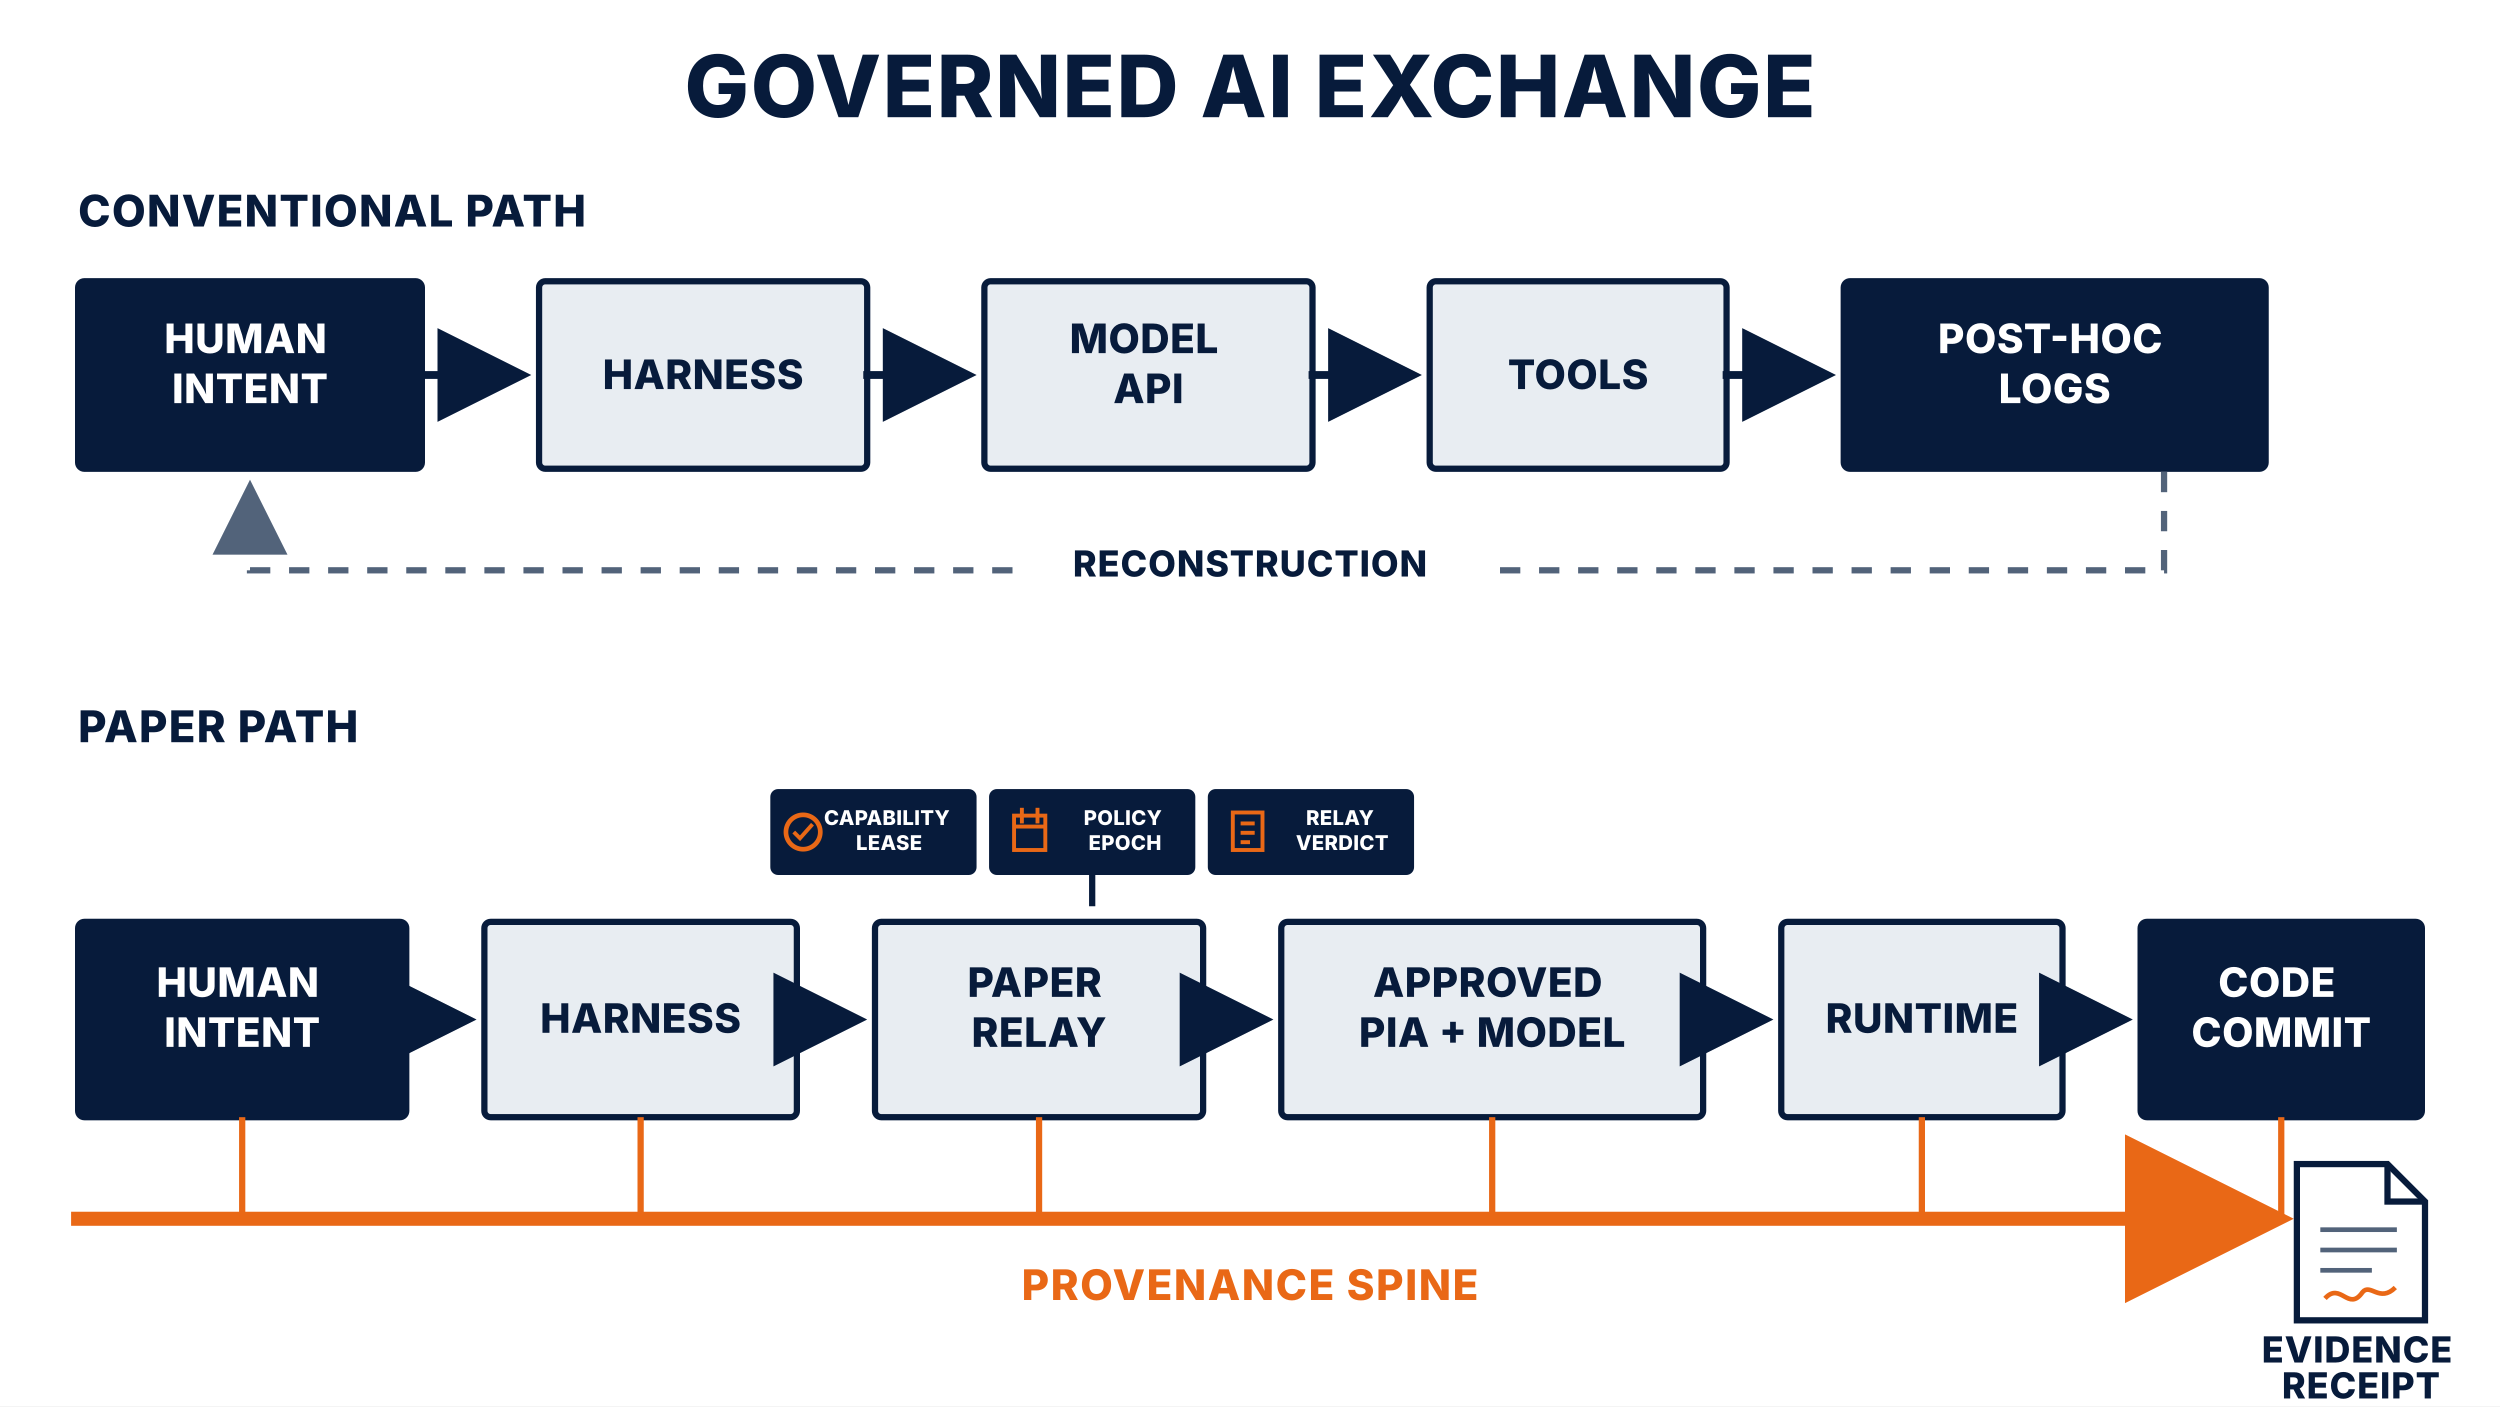
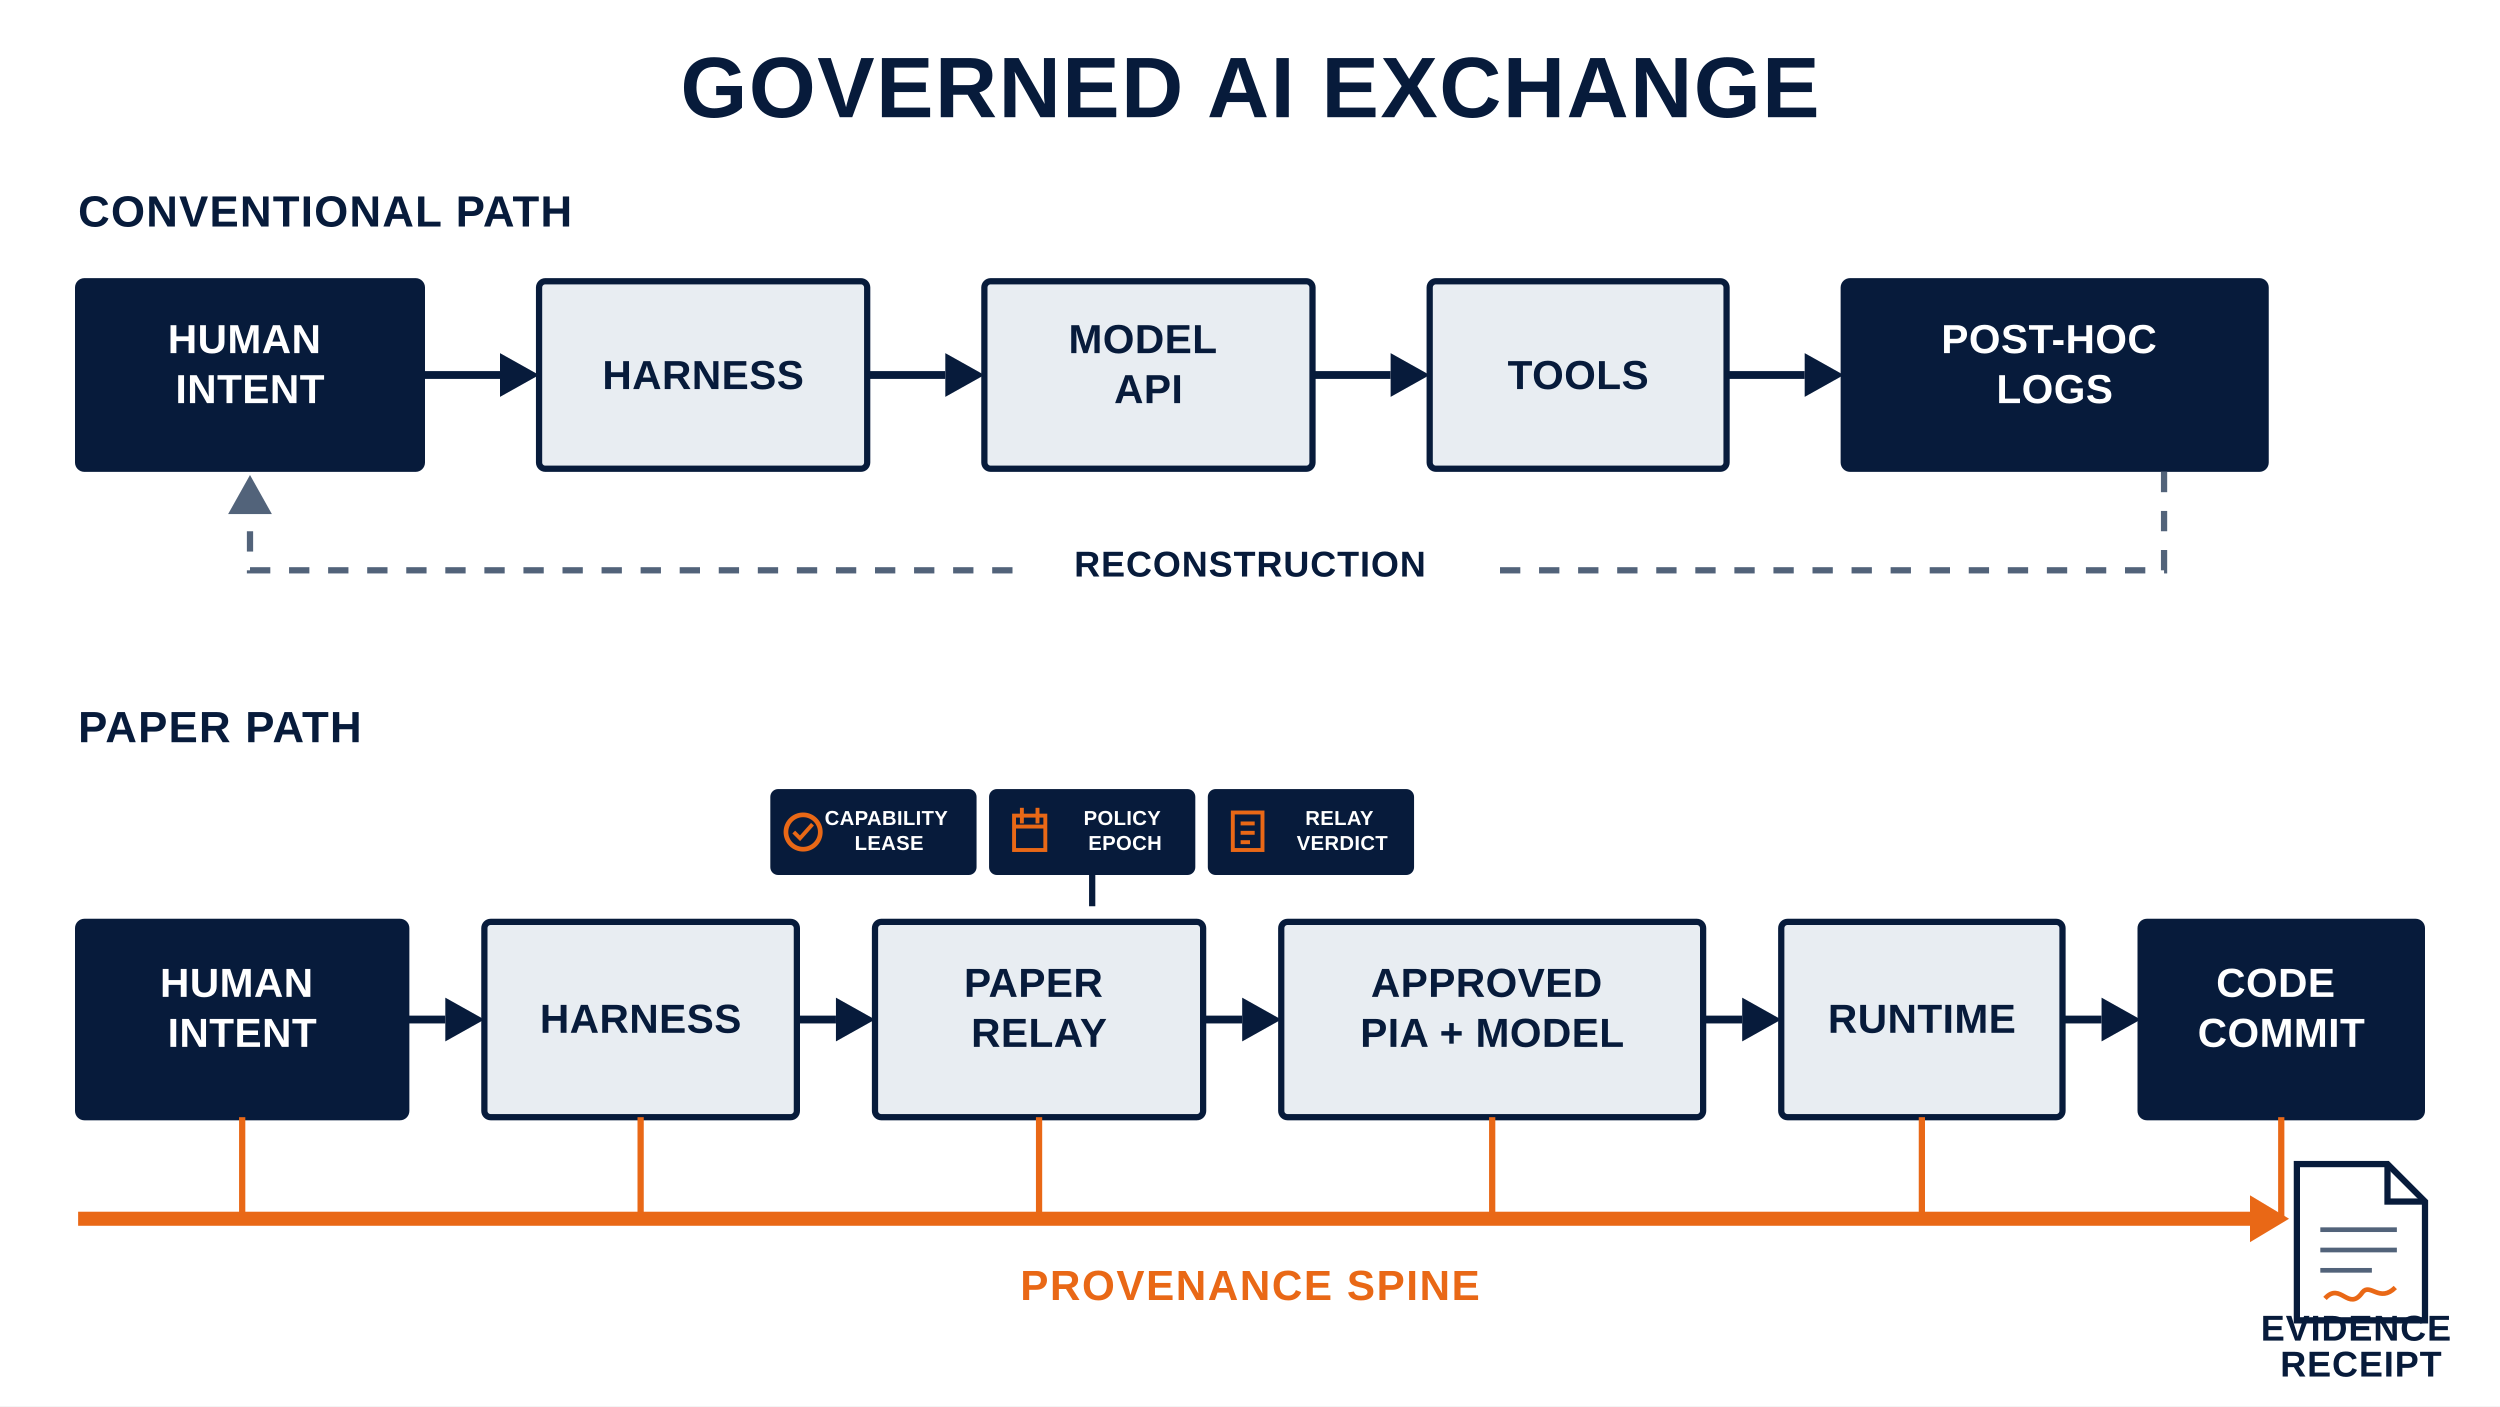
<svg xmlns="http://www.w3.org/2000/svg" width="1600" height="900" viewBox="0 0 1600 900" role="img" aria-labelledby="title description">
  <defs>
    <style>
-       .title { font: 800 55px Inter, "Helvetica Neue", Arial, sans-serif; letter-spacing: 1px; fill: #071b3b; }
-       .section { font: 800 28px Inter, "Helvetica Neue", Arial, sans-serif; letter-spacing: .8px; fill: #071b3b; }
-       .box-text { font: 800 26px Inter, "Helvetica Neue", Arial, sans-serif; letter-spacing: .3px; text-anchor: middle; fill: #071b3b; }
-       .box-text-inverse { font: 800 26px Inter, "Helvetica Neue", Arial, sans-serif; letter-spacing: .3px; text-anchor: middle; fill: #ffffff; }
-       .badge-text { font: 800 13px Inter, "Helvetica Neue", Arial, sans-serif; letter-spacing: .2px; text-anchor: middle; fill: #ffffff; }
-       .annotation { font: 800 23px Inter, "Helvetica Neue", Arial, sans-serif; letter-spacing: .6px; text-anchor: middle; fill: #071b3b; }
-       .provenance { font: 800 27px Inter, "Helvetica Neue", Arial, sans-serif; letter-spacing: 1px; text-anchor: middle; fill: #e96816; }
+       text { font-family: Arial, sans-serif; }
+       .title { font-size: 55px; font-weight: 800; letter-spacing: 1px; fill: #071b3b; }
+       .section { font-size: 28px; font-weight: 800; letter-spacing: .8px; fill: #071b3b; }
+       .box-text { font-size: 26px; font-weight: 800; letter-spacing: .3px; text-anchor: middle; fill: #071b3b; }
+       .box-text-inverse { font-size: 26px; font-weight: 800; letter-spacing: .3px; text-anchor: middle; fill: #ffffff; }
+       .badge-text { font-size: 13px; font-weight: 800; letter-spacing: .2px; text-anchor: middle; fill: #ffffff; }
+       .annotation { font-size: 23px; font-weight: 800; letter-spacing: .6px; text-anchor: middle; fill: #071b3b; }
+       .provenance { font-size: 27px; font-weight: 800; letter-spacing: 1px; text-anchor: middle; fill: #e96816; }
      .navy-box { fill: #071b3b; stroke: #071b3b; stroke-width: 4; }
      .slate-box { fill: #e8edf2; stroke: #071b3b; stroke-width: 4; }
      .flow { fill: none; stroke: #071b3b; stroke-width: 5; stroke-linecap: square; }
      .reconstruct { fill: none; stroke: #52637a; stroke-width: 4; stroke-dasharray: 13 12; }
      .spine { fill: none; stroke: #e96816; stroke-width: 9; stroke-linecap: square; stroke-linejoin: round; }
      .spine-tap { fill: none; stroke: #e96816; stroke-width: 4; }
    </style>
    <marker id="arrow-navy" markerWidth="12" markerHeight="12" refX="10" refY="6" orient="auto" markerUnits="strokeWidth">
      <path d="M0,0 L12,6 L0,12 Z" fill="#071b3b" />
    </marker>
    <marker id="arrow-slate" markerWidth="12" markerHeight="12" refX="10" refY="6" orient="auto" markerUnits="strokeWidth">
      <path d="M0,0 L12,6 L0,12 Z" fill="#52637a" />
    </marker>
    <marker id="arrow-orange" markerWidth="12" markerHeight="12" refX="10" refY="6" orient="auto" markerUnits="strokeWidth">
      <path d="M0,0 L12,6 L0,12 Z" fill="#e96816" />
    </marker>
  </defs>
  <rect width="1600" height="900" fill="#ffffff" />
  <text class="title" x="800" y="75" text-anchor="middle">GOVERNED AI EXCHANGE</text>
  <text class="section" x="50" y="145">CONVENTIONAL PATH</text>
-   <rect class="navy-box" x="50" y="180" width="220" height="120" rx="4" />
+   <rect class="navy-box" x="50" y="180" width="220" height="120" rx="4" stroke="#071b3b" stroke-width="4" />
  <text class="box-text-inverse" x="160" y="226">
    <tspan x="160" dy="0">HUMAN</tspan>
    <tspan x="160" dy="32">INTENT</tspan>
  </text>
-   <path class="flow" d="M270 240 H330" marker-end="url(#arrow-navy)" />
-   <rect class="slate-box" x="345" y="180" width="210" height="120" rx="4" />
+   <path d="M270 240 H320" fill="none" stroke="#071b3b" stroke-width="5" />
+   <path d="M320 226 L345 240 L320 254 Z" fill="#071b3b" />
+   <rect class="slate-box" x="345" y="180" width="210" height="120" rx="4" stroke="#071b3b" stroke-width="4" />
  <text class="box-text" x="450" y="249">HARNESS</text>
-   <path class="flow" d="M555 240 H615" marker-end="url(#arrow-navy)" />
-   <rect class="slate-box" x="630" y="180" width="210" height="120" rx="4" />
+   <path d="M555 240 H605" fill="none" stroke="#071b3b" stroke-width="5" />
+   <path d="M605 226 L630 240 L605 254 Z" fill="#071b3b" />
+   <rect class="slate-box" x="630" y="180" width="210" height="120" rx="4" stroke="#071b3b" stroke-width="4" />
  <text class="box-text" x="735" y="226">
    <tspan x="735" dy="0">MODEL</tspan>
    <tspan x="735" dy="32">API</tspan>
  </text>
-   <path class="flow" d="M840 240 H900" marker-end="url(#arrow-navy)" />
-   <rect class="slate-box" x="915" y="180" width="190" height="120" rx="4" />
+   <path d="M840 240 H890" fill="none" stroke="#071b3b" stroke-width="5" />
+   <path d="M890 226 L915 240 L890 254 Z" fill="#071b3b" />
+   <rect class="slate-box" x="915" y="180" width="190" height="120" rx="4" stroke="#071b3b" stroke-width="4" />
  <text class="box-text" x="1010" y="249">TOOLS</text>
-   <path class="flow" d="M1105 240 H1165" marker-end="url(#arrow-navy)" />
-   <rect class="navy-box" x="1180" y="180" width="270" height="120" rx="4" />
+   <path d="M1105 240 H1155" fill="none" stroke="#071b3b" stroke-width="5" />
+   <path d="M1155 226 L1180 240 L1155 254 Z" fill="#071b3b" />
+   <rect class="navy-box" x="1180" y="180" width="270" height="120" rx="4" stroke="#071b3b" stroke-width="4" />
  <text class="box-text-inverse" x="1315" y="226">
    <tspan x="1315" dy="0">POST-HOC</tspan>
    <tspan x="1315" dy="32">LOGS</tspan>
  </text>
-   <path class="reconstruct" d="M1385 302 V365 H160 V315" marker-end="url(#arrow-slate)" />
+   <path d="M1385 302 V365 H160 V326" fill="none" stroke="#52637a" stroke-width="4" stroke-dasharray="13 12" />
+   <path d="M146 329 L160 304 L174 329 Z" fill="#52637a" />
  <rect x="650" y="337" width="300" height="48" fill="#ffffff" />
  <text class="annotation" x="800" y="369">RECONSTRUCTION</text>
  <text class="section" x="50" y="475">PAPER PATH</text>
  <g aria-label="PAPER governance bindings">
    <rect x="493" y="505" width="132" height="55" rx="5" fill="#071b3b" />
    <circle cx="514" cy="532.5" r="11" fill="none" stroke="#e96816" stroke-width="3" />
    <path d="M508 532.5 l4 4 8-9" fill="none" stroke="#e96816" stroke-width="2.5" />
    <text class="badge-text" x="569" y="528">
      <tspan x="569" dy="0">CAPABILITY</tspan>
      <tspan x="569" dy="16">LEASE</tspan>
    </text>
    <rect x="633" y="505" width="132" height="55" rx="5" fill="#071b3b" />
    <path d="M649 522 h20 v22 h-20 z M654 517 v10 M664 517 v10 M649 529 h20" fill="none" stroke="#e96816" stroke-width="2.5" />
    <text class="badge-text" x="720" y="528">
      <tspan x="720" dy="0">POLICY</tspan>
      <tspan x="720" dy="16">EPOCH</tspan>
    </text>
    <rect x="773" y="505" width="132" height="55" rx="5" fill="#071b3b" />
    <path d="M789 520 h19 v24 h-19 z M794 527 h9 M794 533 h9 M794 539 h6" fill="none" stroke="#e96816" stroke-width="2.5" />
    <text class="badge-text" x="859" y="528">
      <tspan x="859" dy="0">RELAY</tspan>
      <tspan x="859" dy="16">VERDICT</tspan>
    </text>
-     <path d="M699 560 V580" stroke="#071b3b" stroke-width="4" />
+     <path d="M699 560 V580" fill="none" stroke="#071b3b" stroke-width="4" />
  </g>
-   <rect class="navy-box" x="50" y="590" width="210" height="125" rx="4" />
+   <rect class="navy-box" x="50" y="590" width="210" height="125" rx="4" stroke="#071b3b" stroke-width="4" />
  <text class="box-text-inverse" x="155" y="638">
    <tspan x="155" dy="0">HUMAN</tspan>
    <tspan x="155" dy="32">INTENT</tspan>
  </text>
-   <path class="flow" d="M260 652.5 H295" marker-end="url(#arrow-navy)" />
-   <rect class="slate-box" x="310" y="590" width="200" height="125" rx="4" />
+   <path d="M260 652.5 H285" fill="none" stroke="#071b3b" stroke-width="5" />
+   <path d="M285 638.5 L310 652.5 L285 666.5 Z" fill="#071b3b" />
+   <rect class="slate-box" x="310" y="590" width="200" height="125" rx="4" stroke="#071b3b" stroke-width="4" />
  <text class="box-text" x="410" y="661">HARNESS</text>
-   <path class="flow" d="M510 652.5 H545" marker-end="url(#arrow-navy)" />
-   <rect class="slate-box" x="560" y="590" width="210" height="125" rx="4" />
+   <path d="M510 652.5 H535" fill="none" stroke="#071b3b" stroke-width="5" />
+   <path d="M535 638.5 L560 652.5 L535 666.5 Z" fill="#071b3b" />
+   <rect class="slate-box" x="560" y="590" width="210" height="125" rx="4" stroke="#071b3b" stroke-width="4" />
  <text class="box-text" x="665" y="638">
    <tspan x="665" dy="0">PAPER</tspan>
    <tspan x="665" dy="32">RELAY</tspan>
  </text>
-   <path class="flow" d="M770 652.5 H805" marker-end="url(#arrow-navy)" />
-   <rect class="slate-box" x="820" y="590" width="270" height="125" rx="4" />
+   <path d="M770 652.5 H795" fill="none" stroke="#071b3b" stroke-width="5" />
+   <path d="M795 638.5 L820 652.5 L795 666.5 Z" fill="#071b3b" />
+   <rect class="slate-box" x="820" y="590" width="270" height="125" rx="4" stroke="#071b3b" stroke-width="4" />
  <text class="box-text" x="955" y="638">
    <tspan x="955" dy="0">APPROVED</tspan>
    <tspan x="955" dy="32">PIA + MODEL</tspan>
  </text>
-   <path class="flow" d="M1090 652.5 H1125" marker-end="url(#arrow-navy)" />
-   <rect class="slate-box" x="1140" y="590" width="180" height="125" rx="4" />
+   <path d="M1090 652.5 H1115" fill="none" stroke="#071b3b" stroke-width="5" />
+   <path d="M1115 638.5 L1140 652.5 L1115 666.5 Z" fill="#071b3b" />
+   <rect class="slate-box" x="1140" y="590" width="180" height="125" rx="4" stroke="#071b3b" stroke-width="4" />
  <text class="box-text" x="1230" y="661">RUNTIME</text>
-   <path class="flow" d="M1320 652.5 H1355" marker-end="url(#arrow-navy)" />
-   <rect class="navy-box" x="1370" y="590" width="180" height="125" rx="4" />
+   <path d="M1320 652.5 H1345" fill="none" stroke="#071b3b" stroke-width="5" />
+   <path d="M1345 638.5 L1370 652.5 L1345 666.5 Z" fill="#071b3b" />
+   <rect class="navy-box" x="1370" y="590" width="180" height="125" rx="4" stroke="#071b3b" stroke-width="4" />
  <text class="box-text-inverse" x="1460" y="638">
    <tspan x="1460" dy="0">CODE</tspan>
    <tspan x="1460" dy="32">COMMIT</tspan>
  </text>
-   <path class="spine-tap" d="M155 715 V780 M410 715 V780 M665 715 V780 M955 715 V780 M1230 715 V780 M1460 715 V780" />
-   <path class="spine" d="M50 780 H1450" marker-end="url(#arrow-orange)" />
+   <path d="M155 715 V780 M410 715 V780 M665 715 V780 M955 715 V780 M1230 715 V780 M1460 715 V780" fill="none" stroke="#e96816" stroke-width="4" />
+   <path d="M50 780 H1440" fill="none" stroke="#e96816" stroke-width="9" />
+   <path d="M1440 765 L1465 780 L1440 795 Z" fill="#e96816" />
  <rect x="590" y="798" width="420" height="48" fill="#ffffff" />
  <text class="provenance" x="800" y="832">PROVENANCE SPINE</text>
  <g transform="translate(1470 745)" aria-label="Evidence Receipt">
    <path d="M0 0 H58 L82 24 V100 H0 Z" fill="#ffffff" stroke="#071b3b" stroke-width="4" />
    <path d="M58 0 V24 H82" fill="none" stroke="#071b3b" stroke-width="4" />
    <path d="M15 42 H64 M15 55 H64 M15 68 H48" stroke="#52637a" stroke-width="3" />
    <path d="M18 86 C28 75, 33 95, 42 82 C47 76, 53 89, 63 79" fill="none" stroke="#e96816" stroke-width="3" />
  </g>
-   <text class="annotation" x="1511" y="872" font-size="18">
+   <text class="annotation" x="1511" y="858" font-size="18">
    <tspan x="1511" dy="0">EVIDENCE</tspan>
    <tspan x="1511" dy="23">RECEIPT</tspan>
  </text>
</svg>
